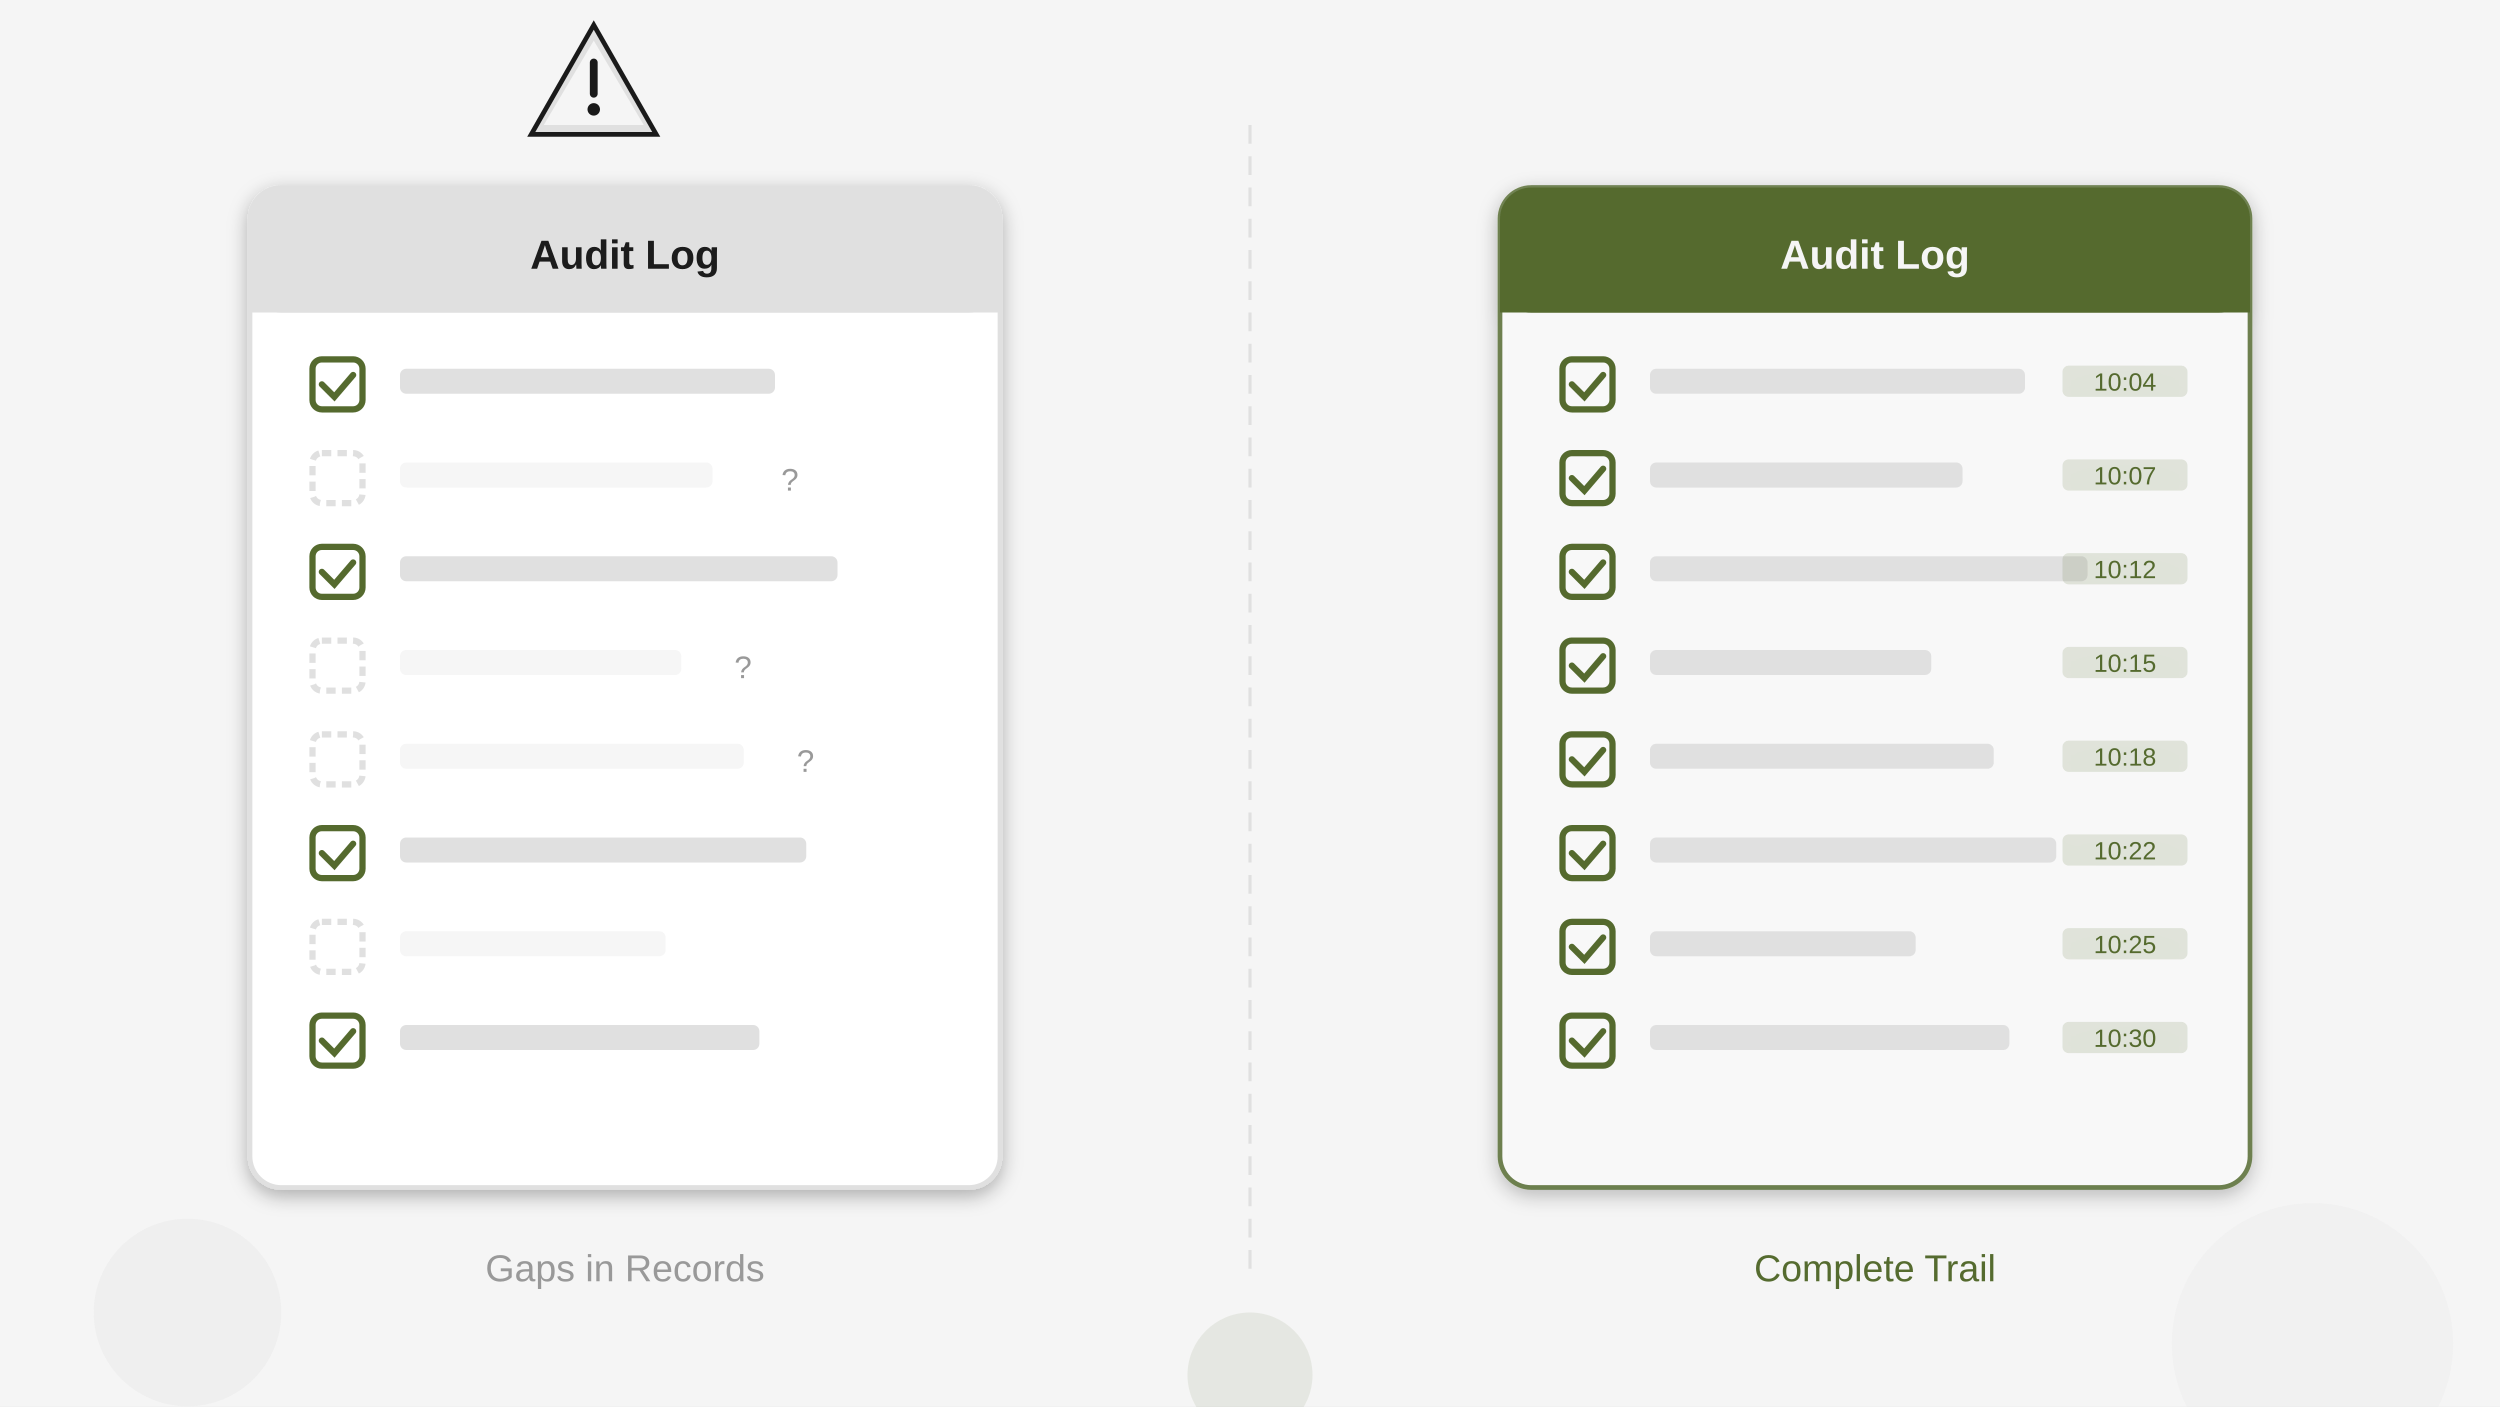
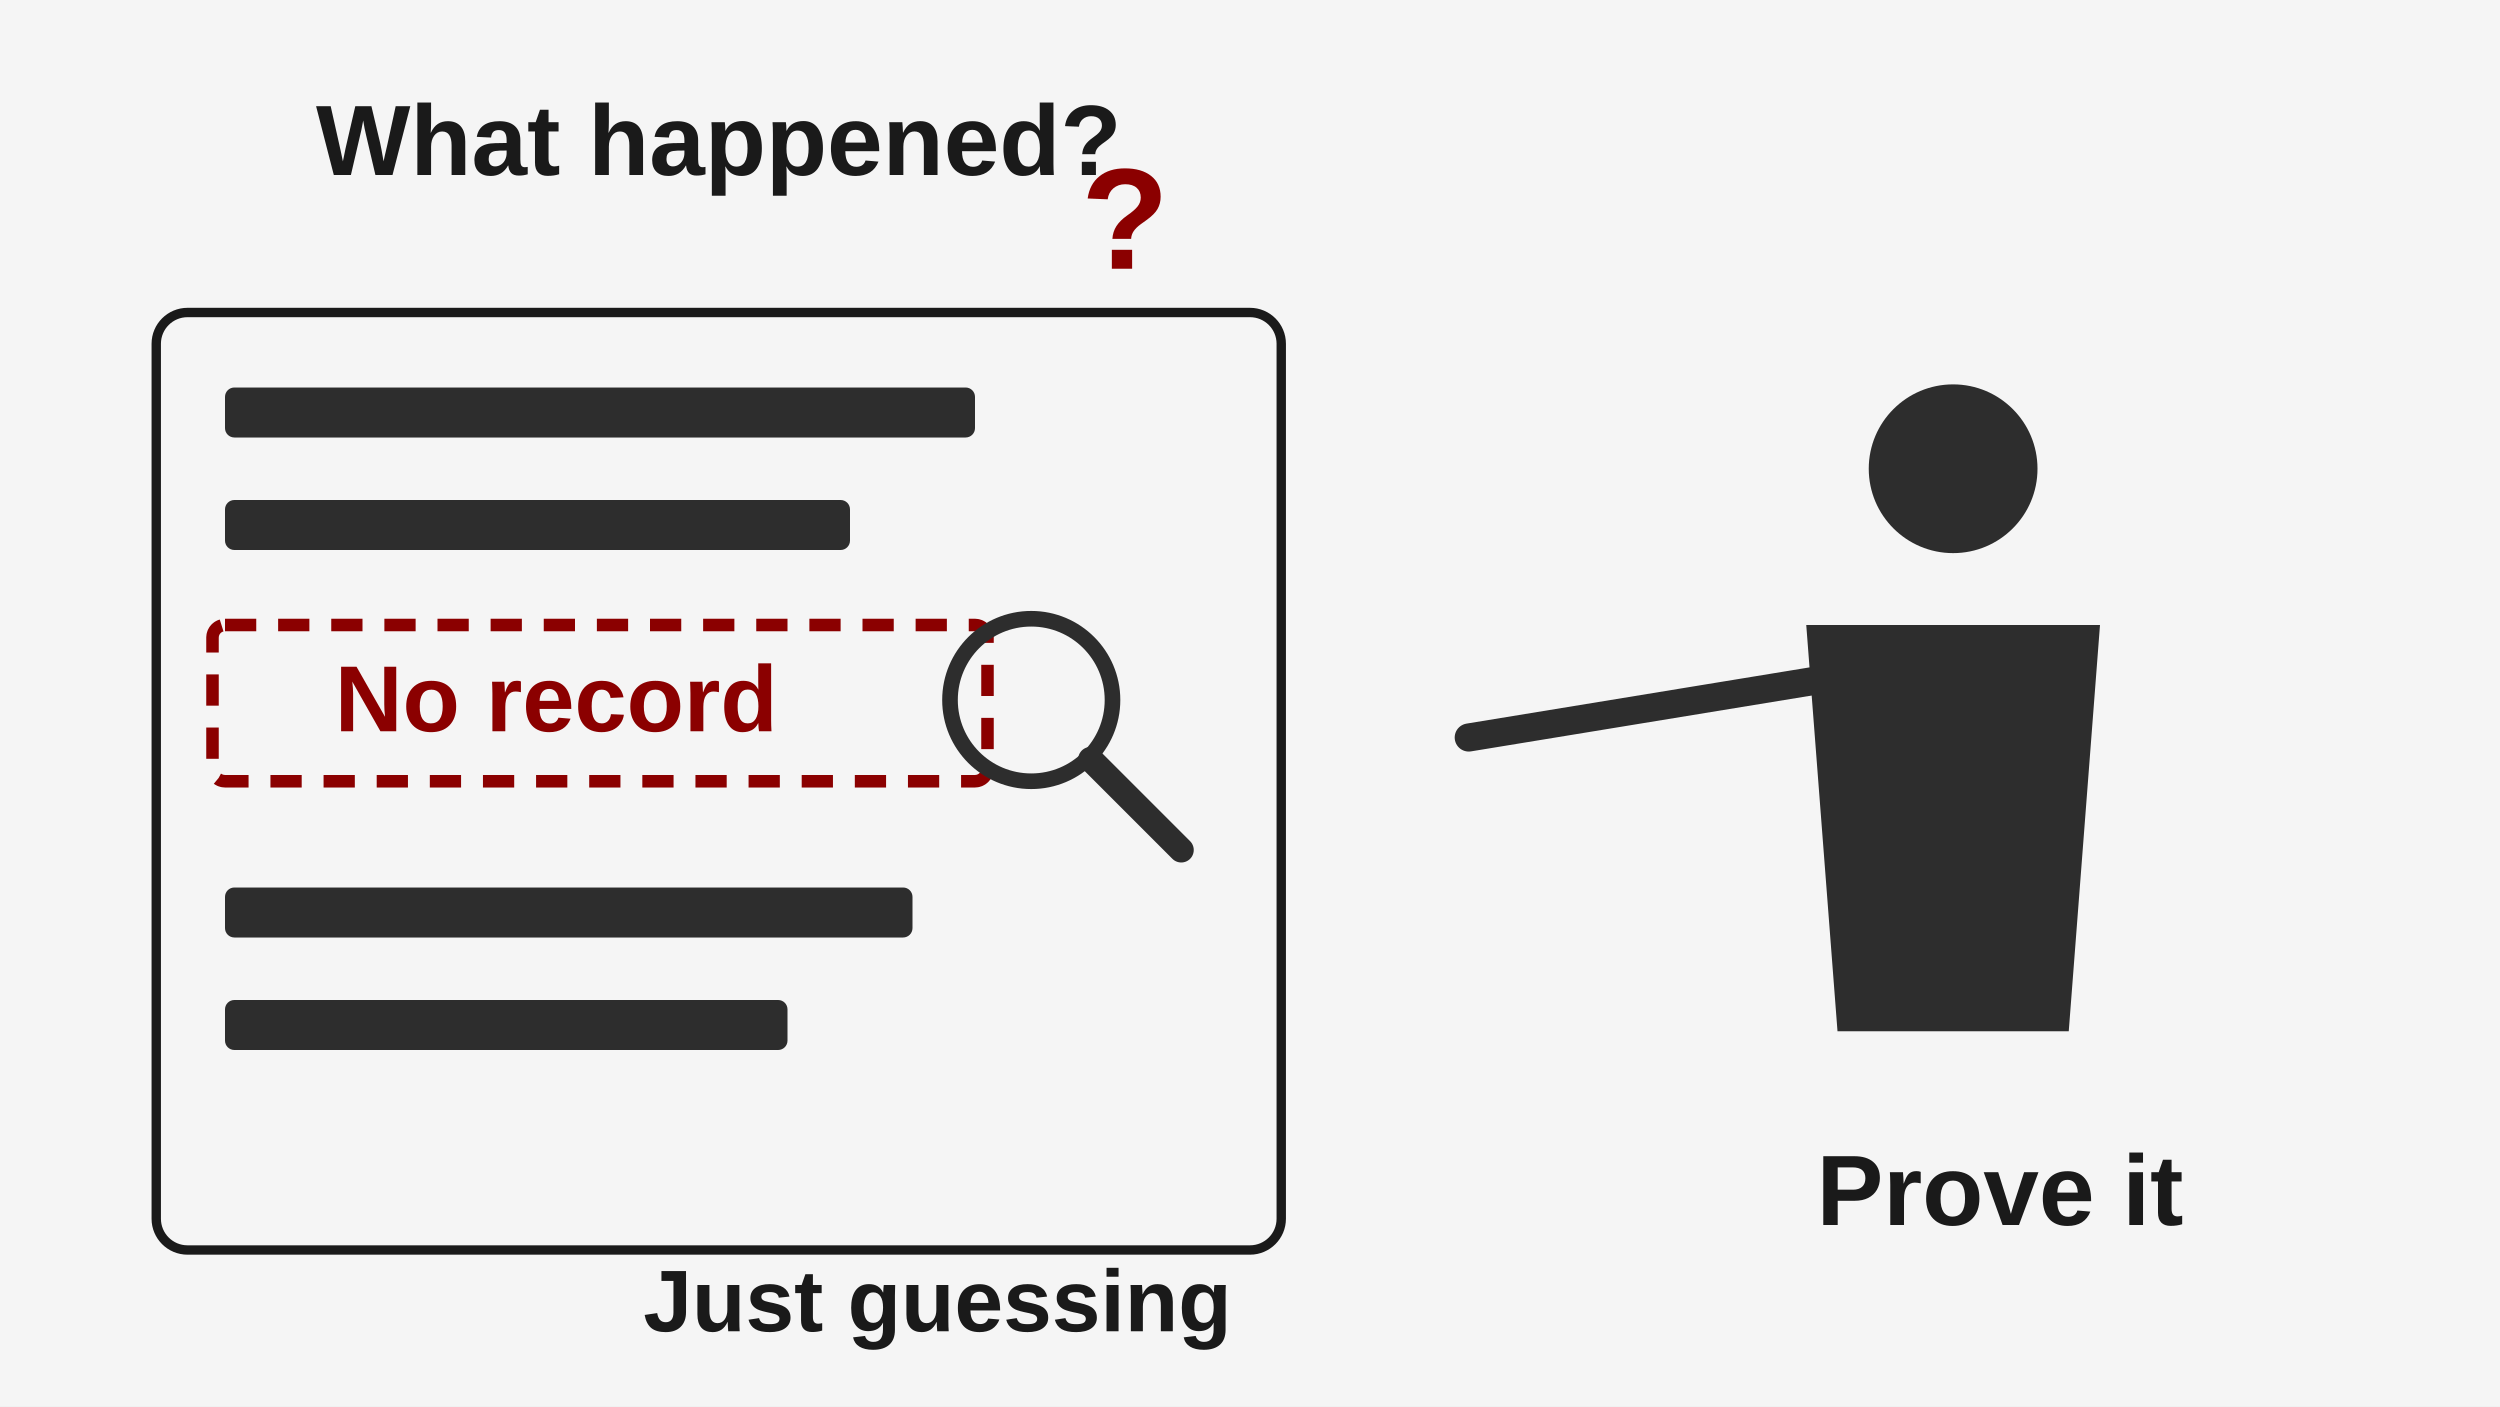
- <svg xmlns="http://www.w3.org/2000/svg" viewBox="0 0 800 450" width="800" height="450">
-   <defs>
-     <filter id="shadow" x="-20%" y="-20%" width="140%" height="140%">
-       <feDropShadow dx="0" dy="2" stdDeviation="3" flood-color="#000" flood-opacity="0.3" />
-     </filter>
-   </defs>
-   <rect width="800" height="450" fill="#f5f5f5" />
-   <line x1="400" y1="40" x2="400" y2="410" stroke="#e0e0e0" stroke-width="1" stroke-dasharray="6,4" />
-   <g transform="translate(80, 60)" filter="url(#shadow)">
-     <rect width="240" height="320" rx="10" fill="#fff" stroke="#e0e0e0" stroke-width="1.5" />
-     <rect x="0" y="0" width="240" height="40" rx="10" fill="#e0e0e0" />
-     <rect x="0" y="20" width="240" height="20" fill="#e0e0e0" />
-     <text x="120" y="26" text-anchor="middle" font-family="Arial, sans-serif" font-size="13" fill="#1a1a1a" font-weight="bold">Audit Log</text>
-     <rect x="20" y="55" width="16" height="16" rx="3" fill="none" stroke="#556b2f" stroke-width="2" />
-     <polyline points="23,63 27,67 33,60" fill="none" stroke="#556b2f" stroke-width="2" stroke-linecap="round" />
-     <rect x="48" y="58" width="120" height="8" rx="2" fill="#e0e0e0" />
-     <rect x="20" y="85" width="16" height="16" rx="3" fill="none" stroke="#e0e0e0" stroke-width="2" stroke-dasharray="3,2" />
-     <rect x="48" y="88" width="100" height="8" rx="2" fill="#e0e0e0" opacity="0.3" />
-     <text x="170" y="97" font-family="Arial, sans-serif" font-size="10" fill="#999999">?</text>
-     <rect x="20" y="115" width="16" height="16" rx="3" fill="none" stroke="#556b2f" stroke-width="2" />
-     <polyline points="23,123 27,127 33,120" fill="none" stroke="#556b2f" stroke-width="2" stroke-linecap="round" />
-     <rect x="48" y="118" width="140" height="8" rx="2" fill="#e0e0e0" />
-     <rect x="20" y="145" width="16" height="16" rx="3" fill="none" stroke="#e0e0e0" stroke-width="2" stroke-dasharray="3,2" />
-     <rect x="48" y="148" width="90" height="8" rx="2" fill="#e0e0e0" opacity="0.3" />
-     <text x="155" y="157" font-family="Arial, sans-serif" font-size="10" fill="#999999">?</text>
-     <rect x="20" y="175" width="16" height="16" rx="3" fill="none" stroke="#e0e0e0" stroke-width="2" stroke-dasharray="3,2" />
-     <rect x="48" y="178" width="110" height="8" rx="2" fill="#e0e0e0" opacity="0.3" />
-     <text x="175" y="187" font-family="Arial, sans-serif" font-size="10" fill="#999999">?</text>
-     <rect x="20" y="205" width="16" height="16" rx="3" fill="none" stroke="#556b2f" stroke-width="2" />
-     <polyline points="23,213 27,217 33,210" fill="none" stroke="#556b2f" stroke-width="2" stroke-linecap="round" />
-     <rect x="48" y="208" width="130" height="8" rx="2" fill="#e0e0e0" />
-     <rect x="20" y="235" width="16" height="16" rx="3" fill="none" stroke="#e0e0e0" stroke-width="2" stroke-dasharray="3,2" />
-     <rect x="48" y="238" width="85" height="8" rx="2" fill="#e0e0e0" opacity="0.3" />
-     <rect x="20" y="265" width="16" height="16" rx="3" fill="none" stroke="#556b2f" stroke-width="2" />
-     <polyline points="23,273 27,277 33,270" fill="none" stroke="#556b2f" stroke-width="2" stroke-linecap="round" />
-     <rect x="48" y="268" width="115" height="8" rx="2" fill="#e0e0e0" />
-   </g>
-   <g transform="translate(170, 8)">
-     <polygon points="20,0 40,35 0,35" fill="#e0e0e0" stroke="#1a1a1a" stroke-width="1.5" />
-     <polygon points="20,5 36,32 4,32" fill="#f5f5f5" />
-     <line x1="20" y1="12" x2="20" y2="22" stroke="#1a1a1a" stroke-width="2.5" stroke-linecap="round" />
-     <circle cx="20" cy="27" r="2" fill="#1a1a1a" />
-   </g>
-   <text x="200" y="410" text-anchor="middle" font-family="Arial, sans-serif" font-size="12" fill="#999999">Gaps in Records</text>
-   <g transform="translate(480, 60)" filter="url(#shadow)">
-     <rect width="240" height="320" rx="10" fill="#fff" stroke="#556b2f" stroke-width="1.5" opacity="0.8" />
-     <rect x="0" y="0" width="240" height="40" rx="10" fill="#556b2f" />
-     <rect x="0" y="20" width="240" height="20" fill="#556b2f" />
-     <text x="120" y="26" text-anchor="middle" font-family="Arial, sans-serif" font-size="13" fill="#f5f5f5" font-weight="bold">Audit Log</text>
-     <rect x="20" y="55" width="16" height="16" rx="3" fill="none" stroke="#556b2f" stroke-width="2" />
-     <polyline points="23,63 27,67 33,60" fill="none" stroke="#556b2f" stroke-width="2" stroke-linecap="round" />
-     <rect x="48" y="58" width="120" height="8" rx="2" fill="#e0e0e0" />
-     <rect x="180" y="57" width="40" height="10" rx="2" fill="#556b2f" opacity="0.15" />
-     <text x="200" y="65" text-anchor="middle" font-family="Arial, sans-serif" font-size="8" fill="#556b2f">10:04</text>
-     <rect x="20" y="85" width="16" height="16" rx="3" fill="none" stroke="#556b2f" stroke-width="2" />
-     <polyline points="23,93 27,97 33,90" fill="none" stroke="#556b2f" stroke-width="2" stroke-linecap="round" />
-     <rect x="48" y="88" width="100" height="8" rx="2" fill="#e0e0e0" />
-     <rect x="180" y="87" width="40" height="10" rx="2" fill="#556b2f" opacity="0.15" />
-     <text x="200" y="95" text-anchor="middle" font-family="Arial, sans-serif" font-size="8" fill="#556b2f">10:07</text>
-     <rect x="20" y="115" width="16" height="16" rx="3" fill="none" stroke="#556b2f" stroke-width="2" />
-     <polyline points="23,123 27,127 33,120" fill="none" stroke="#556b2f" stroke-width="2" stroke-linecap="round" />
-     <rect x="48" y="118" width="140" height="8" rx="2" fill="#e0e0e0" />
-     <rect x="180" y="117" width="40" height="10" rx="2" fill="#556b2f" opacity="0.15" />
-     <text x="200" y="125" text-anchor="middle" font-family="Arial, sans-serif" font-size="8" fill="#556b2f">10:12</text>
-     <rect x="20" y="145" width="16" height="16" rx="3" fill="none" stroke="#556b2f" stroke-width="2" />
-     <polyline points="23,153 27,157 33,150" fill="none" stroke="#556b2f" stroke-width="2" stroke-linecap="round" />
-     <rect x="48" y="148" width="90" height="8" rx="2" fill="#e0e0e0" />
-     <rect x="180" y="147" width="40" height="10" rx="2" fill="#556b2f" opacity="0.15" />
-     <text x="200" y="155" text-anchor="middle" font-family="Arial, sans-serif" font-size="8" fill="#556b2f">10:15</text>
-     <rect x="20" y="175" width="16" height="16" rx="3" fill="none" stroke="#556b2f" stroke-width="2" />
-     <polyline points="23,183 27,187 33,180" fill="none" stroke="#556b2f" stroke-width="2" stroke-linecap="round" />
-     <rect x="48" y="178" width="110" height="8" rx="2" fill="#e0e0e0" />
-     <rect x="180" y="177" width="40" height="10" rx="2" fill="#556b2f" opacity="0.15" />
-     <text x="200" y="185" text-anchor="middle" font-family="Arial, sans-serif" font-size="8" fill="#556b2f">10:18</text>
-     <rect x="20" y="205" width="16" height="16" rx="3" fill="none" stroke="#556b2f" stroke-width="2" />
-     <polyline points="23,213 27,217 33,210" fill="none" stroke="#556b2f" stroke-width="2" stroke-linecap="round" />
-     <rect x="48" y="208" width="130" height="8" rx="2" fill="#e0e0e0" />
-     <rect x="180" y="207" width="40" height="10" rx="2" fill="#556b2f" opacity="0.15" />
-     <text x="200" y="215" text-anchor="middle" font-family="Arial, sans-serif" font-size="8" fill="#556b2f">10:22</text>
-     <rect x="20" y="235" width="16" height="16" rx="3" fill="none" stroke="#556b2f" stroke-width="2" />
-     <polyline points="23,243 27,247 33,240" fill="none" stroke="#556b2f" stroke-width="2" stroke-linecap="round" />
-     <rect x="48" y="238" width="85" height="8" rx="2" fill="#e0e0e0" />
-     <rect x="180" y="237" width="40" height="10" rx="2" fill="#556b2f" opacity="0.15" />
-     <text x="200" y="245" text-anchor="middle" font-family="Arial, sans-serif" font-size="8" fill="#556b2f">10:25</text>
-     <rect x="20" y="265" width="16" height="16" rx="3" fill="none" stroke="#556b2f" stroke-width="2" />
-     <polyline points="23,273 27,277 33,270" fill="none" stroke="#556b2f" stroke-width="2" stroke-linecap="round" />
-     <rect x="48" y="268" width="115" height="8" rx="2" fill="#e0e0e0" />
-     <rect x="180" y="267" width="40" height="10" rx="2" fill="#556b2f" opacity="0.15" />
-     <text x="200" y="275" text-anchor="middle" font-family="Arial, sans-serif" font-size="8" fill="#556b2f">10:30</text>
-   </g>
-   <text x="600" y="410" text-anchor="middle" font-family="Arial, sans-serif" font-size="12" fill="#556b2f">Complete Trail</text>
-   <circle cx="60" cy="420" r="30" fill="#e0e0e0" opacity="0.3" />
-   <circle cx="740" cy="430" r="45" fill="#e0e0e0" opacity="0.2" />
-   <circle cx="400" cy="440" r="20" fill="#556b2f" opacity="0.1" />
+ <svg xmlns="http://www.w3.org/2000/svg" width="800" height="450" viewBox="0 0 800 450" role="img" aria-label="A log of records with a red empty gap where the answer should be, a magnifying glass finding nothing, and an auditor pointing for proof.">
+   <rect x="0" y="0" width="800" height="450" fill="#f5f5f5" />
+   <text x="360" y="86" font-family="Arial, 'Helvetica Neue', sans-serif" font-size="46" font-weight="bold" fill="#8b0000" text-anchor="middle">?</text>
+   <text x="230" y="56" font-family="Arial, 'Helvetica Neue', sans-serif" font-size="32" font-weight="bold" fill="#1a1a1a" text-anchor="middle">What happened?</text>
+   <rect x="50" y="100" width="360" height="300" rx="10" fill="#f5f5f5" stroke="#1a1a1a" stroke-width="3" />
+   <rect x="72" y="124" width="240" height="16" rx="3" fill="#2d2d2d" />
+   <rect x="72" y="160" width="200" height="16" rx="3" fill="#2d2d2d" />
+   <rect x="68" y="200" width="248" height="50" rx="4" fill="#f5f5f5" stroke="#8b0000" stroke-width="4" stroke-dasharray="10 7" />
+   <text x="178" y="234" font-family="Arial, 'Helvetica Neue', sans-serif" font-size="30" font-weight="bold" fill="#8b0000" text-anchor="middle">No record</text>
+   <rect x="72" y="284" width="220" height="16" rx="3" fill="#2d2d2d" />
+   <rect x="72" y="320" width="180" height="16" rx="3" fill="#2d2d2d" />
+   <circle cx="330" cy="224" r="26" fill="none" stroke="#2d2d2d" stroke-width="5" />
+   <line x1="349" y1="243" x2="378" y2="272" stroke="#2d2d2d" stroke-width="8" stroke-linecap="round" />
+   <text x="300" y="426" font-family="Arial, 'Helvetica Neue', sans-serif" font-size="28" font-weight="bold" fill="#1a1a1a" text-anchor="middle">Just guessing</text>
+   <circle cx="625" cy="150" r="27" fill="#2d2d2d" />
+   <polygon points="588,330 662,330 672,200 578,200" fill="#2d2d2d" />
+   <line x1="592" y1="216" x2="470" y2="236" stroke="#2d2d2d" stroke-width="9" stroke-linecap="round" />
+   <text x="640" y="392" font-family="Arial, 'Helvetica Neue', sans-serif" font-size="32" font-weight="bold" fill="#1a1a1a" text-anchor="middle">Prove it</text>
</svg>
